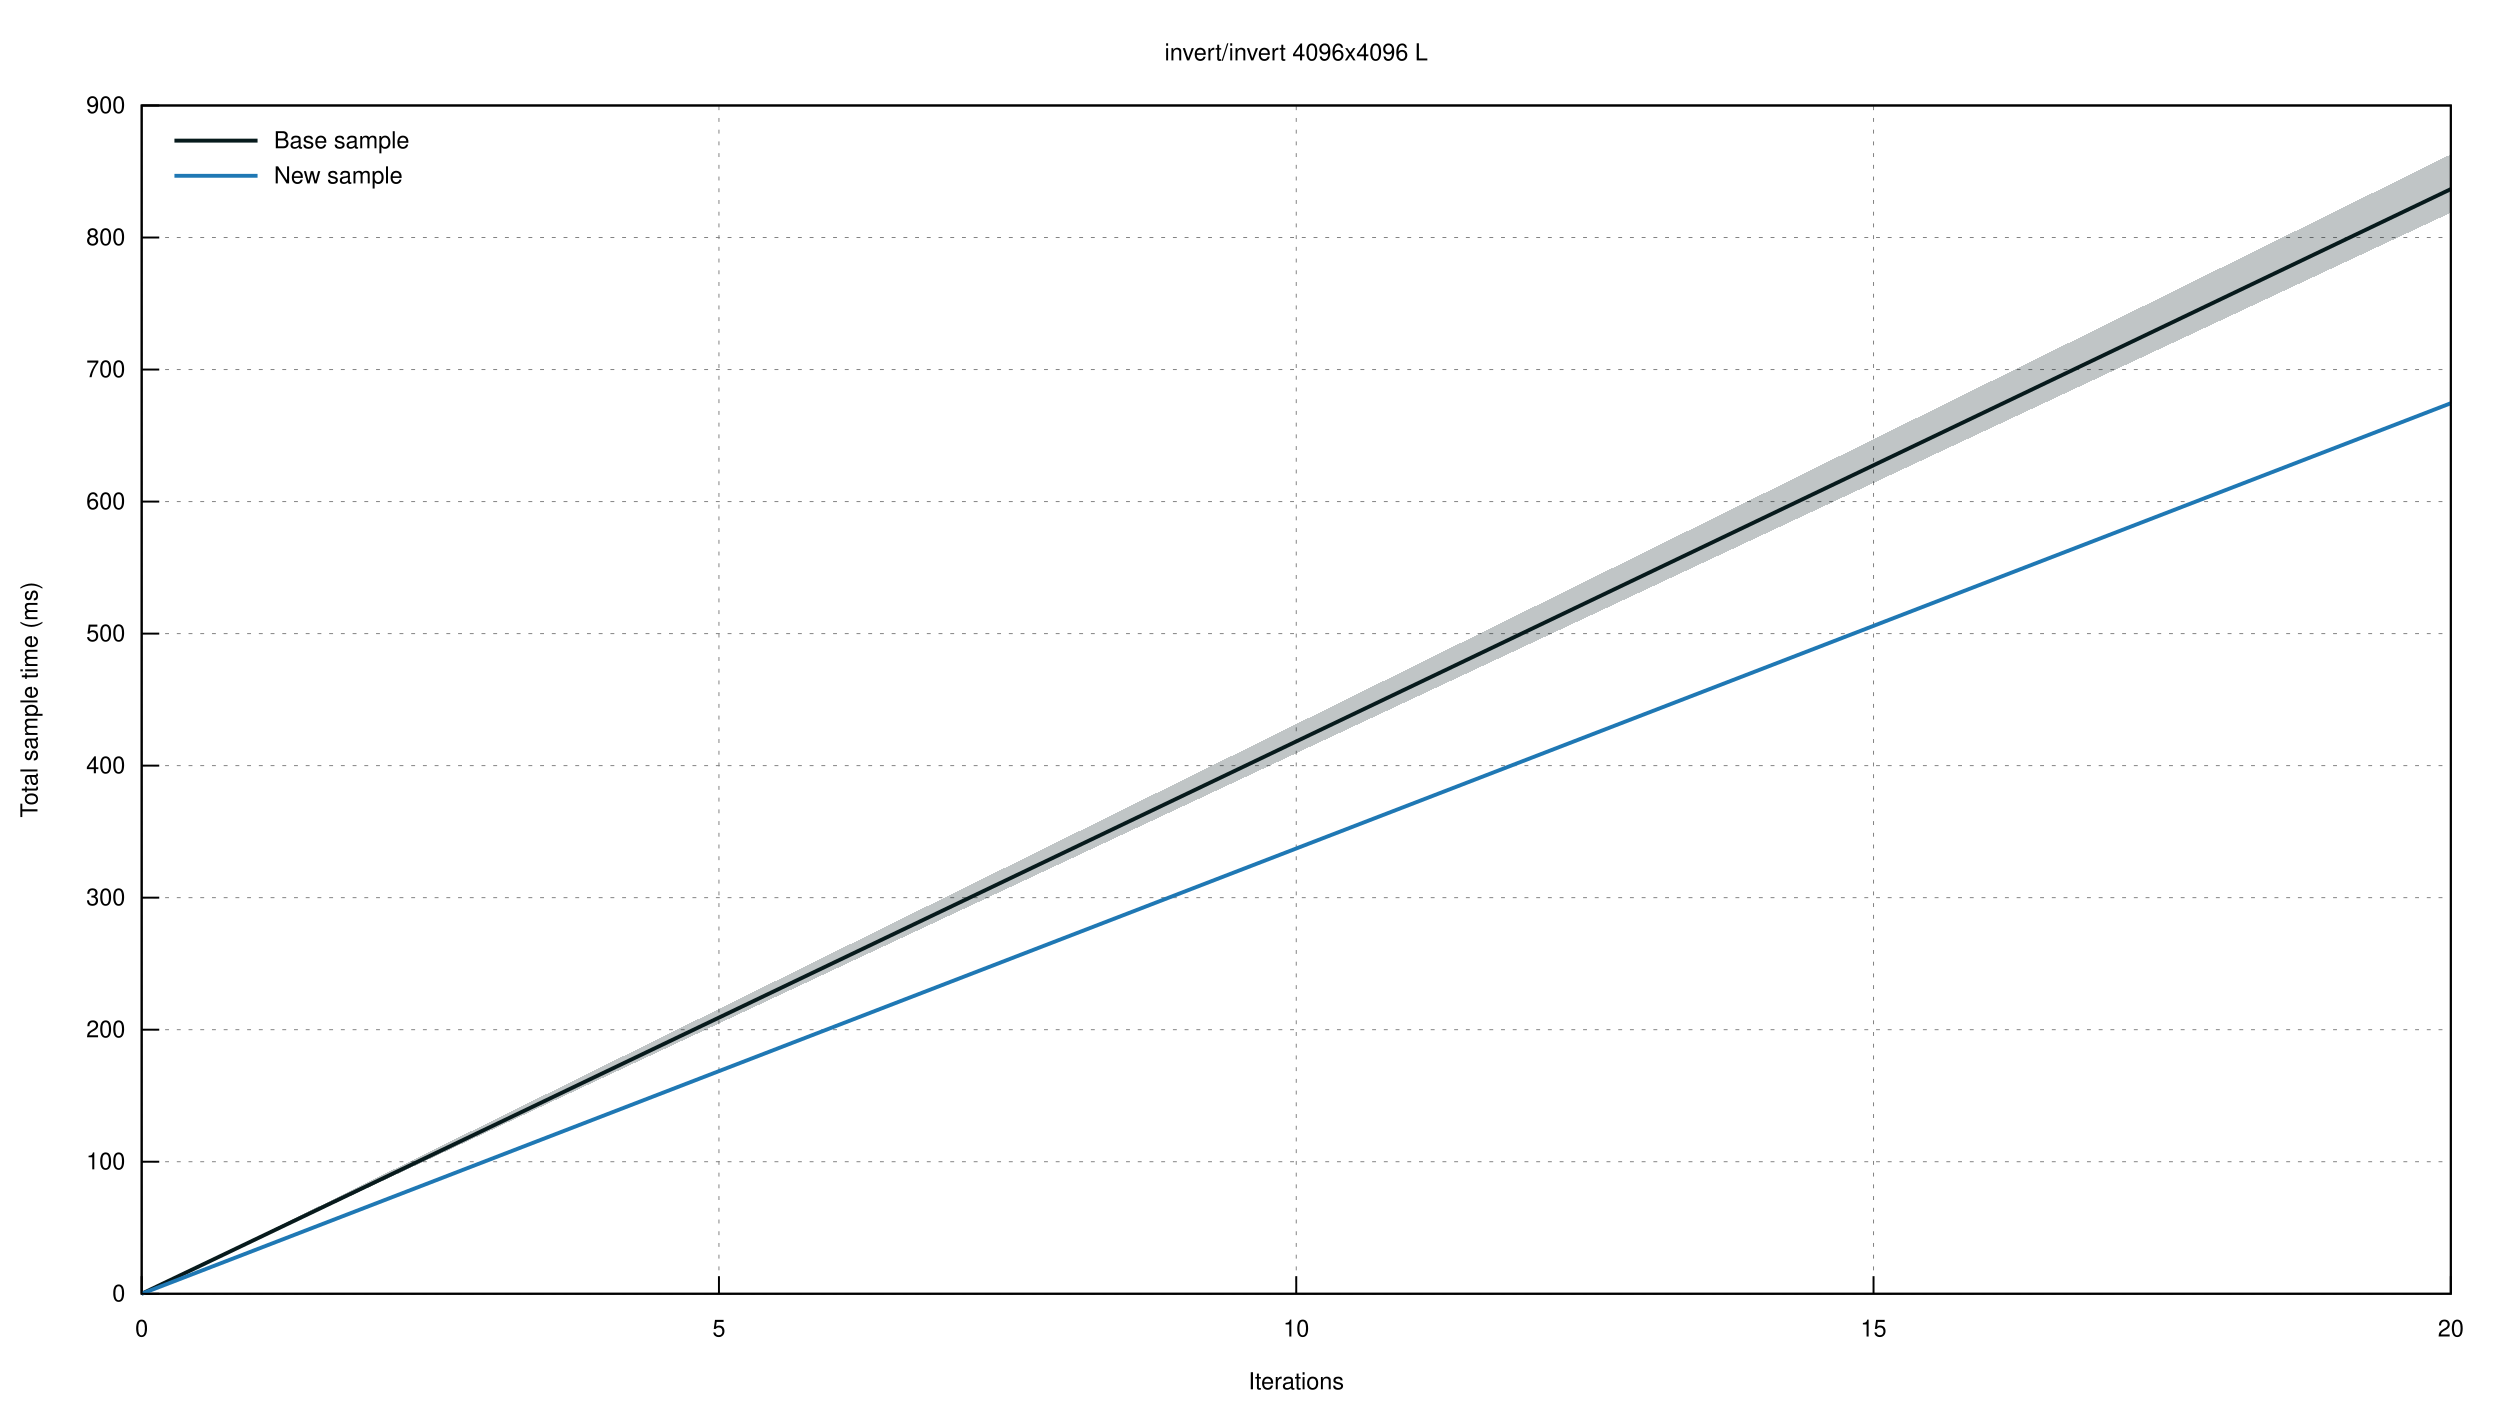
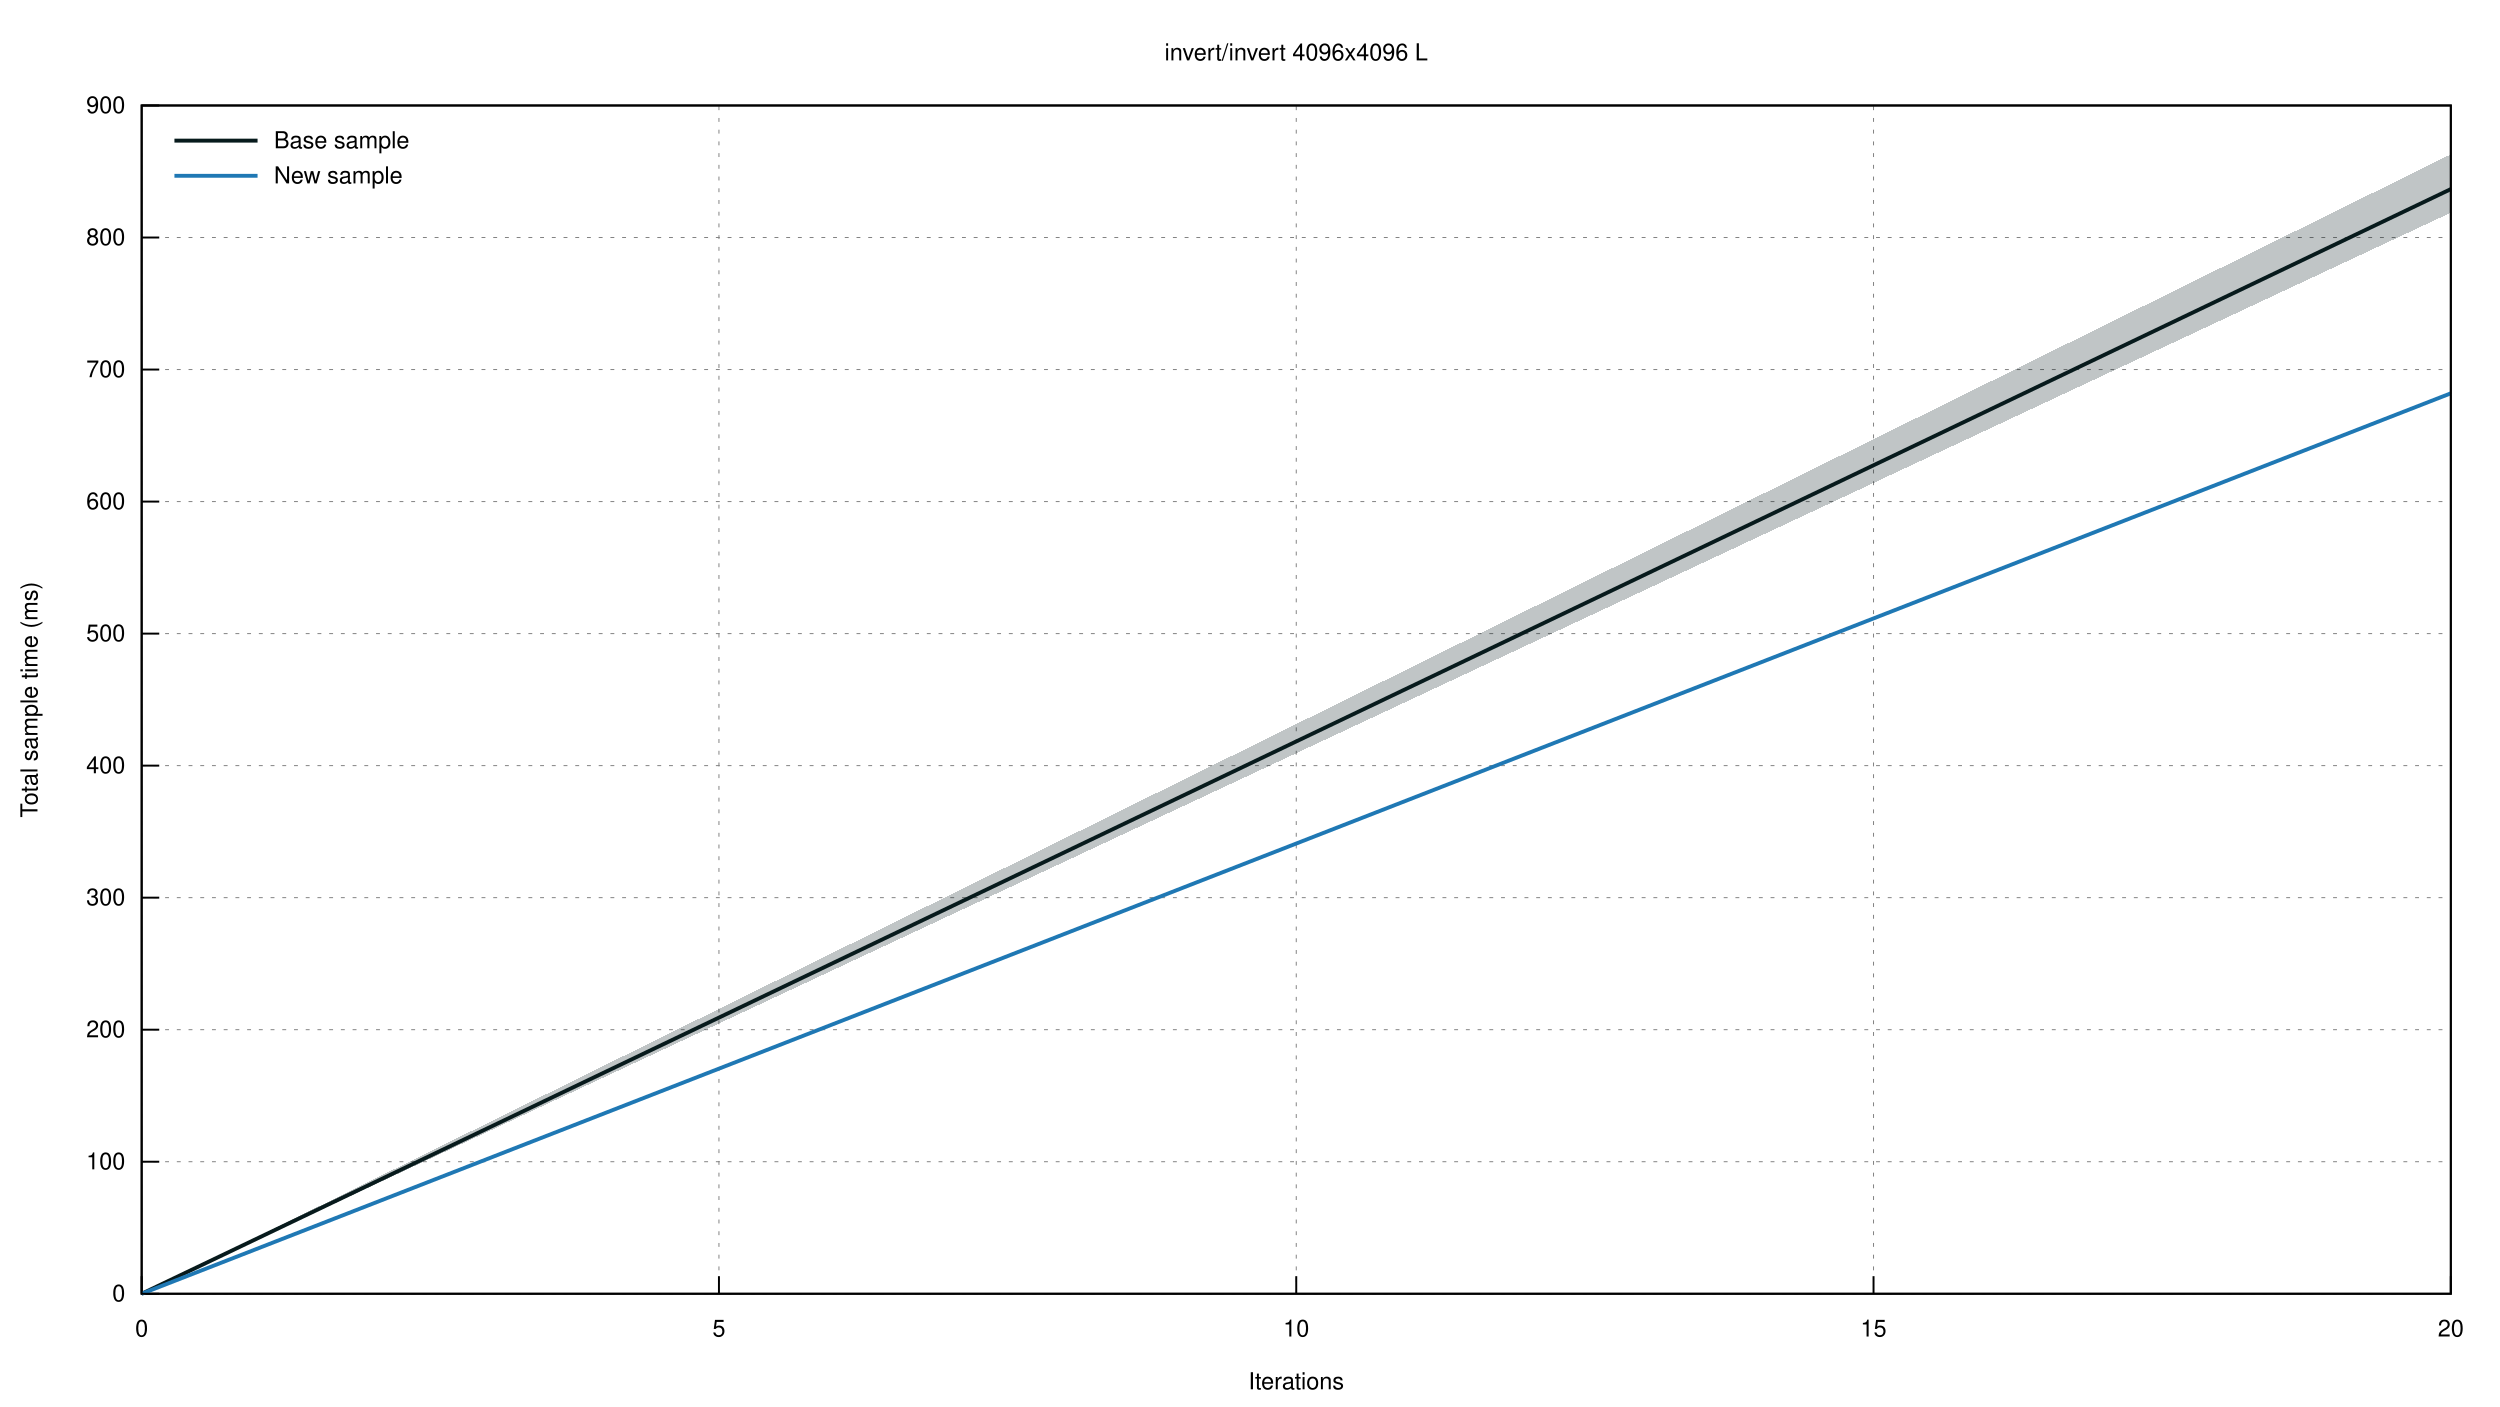
<svg xmlns="http://www.w3.org/2000/svg" xmlns:xlink="http://www.w3.org/1999/xlink" viewBox="0 0 1280 720">
  <g id="gnuplot_canvas">
    <rect x="0" y="0" width="1280" height="720" fill="none" />
    <defs>
      <circle id="gpDot" r="0.5" stroke-width="0.5" stroke="currentColor" />
      <path id="gpPt0" stroke-width="0.222" stroke="currentColor" d="M-1,0 h2 M0,-1 v2" />
      <path id="gpPt1" stroke-width="0.222" stroke="currentColor" d="M-1,-1 L1,1 M1,-1 L-1,1" />
      <path id="gpPt2" stroke-width="0.222" stroke="currentColor" d="M-1,0 L1,0 M0,-1 L0,1 M-1,-1 L1,1 M-1,1 L1,-1" />
      <rect id="gpPt3" stroke-width="0.222" stroke="currentColor" x="-1" y="-1" width="2" height="2" />
      <rect id="gpPt4" stroke-width="0.222" stroke="currentColor" fill="currentColor" x="-1" y="-1" width="2" height="2" />
      <circle id="gpPt5" stroke-width="0.222" stroke="currentColor" cx="0" cy="0" r="1" />
      <use xlink:href="#gpPt5" id="gpPt6" fill="currentColor" stroke="none" />
      <path id="gpPt7" stroke-width="0.222" stroke="currentColor" d="M0,-1.33 L-1.33,0.67 L1.33,0.67 z" />
      <use xlink:href="#gpPt7" id="gpPt8" fill="currentColor" stroke="none" />
      <use xlink:href="#gpPt7" id="gpPt9" stroke="currentColor" transform="rotate(180)" />
      <use xlink:href="#gpPt9" id="gpPt10" fill="currentColor" stroke="none" />
      <use xlink:href="#gpPt3" id="gpPt11" stroke="currentColor" transform="rotate(45)" />
      <use xlink:href="#gpPt11" id="gpPt12" fill="currentColor" stroke="none" />
      <path id="gpPt13" stroke-width="0.222" stroke="currentColor" d="M0,1.330 L1.265,0.411 L0.782,-1.067 L-0.782,-1.076 L-1.265,0.411 z" />
      <use xlink:href="#gpPt13" id="gpPt14" fill="currentColor" stroke="none" />
      <filter id="textbox" filterUnits="objectBoundingBox" x="0" y="0" height="1" width="1">
        <feFlood flood-color="white" flood-opacity="1" result="bgnd" />
        <feComposite in="SourceGraphic" in2="bgnd" operator="atop" />
      </filter>
      <filter id="greybox" filterUnits="objectBoundingBox" x="0" y="0" height="1" width="1">
        <feFlood flood-color="lightgrey" flood-opacity="1" result="grey" />
        <feComposite in="SourceGraphic" in2="grey" operator="atop" />
      </filter>
    </defs>
    <g fill="none" color="white" stroke="currentColor" stroke-width="1.00" stroke-linecap="butt" stroke-linejoin="miter">
</g>
    <g fill="none" color="black" stroke="currentColor" stroke-width="1.00" stroke-linecap="butt" stroke-linejoin="miter">
</g>
    <g fill="none" color="black" stroke="black" stroke-width="0.50" stroke-linecap="butt" stroke-linejoin="miter">
</g>
    <g fill="none" color="gray" stroke="currentColor" stroke-width="0.50" stroke-linecap="butt" stroke-linejoin="miter">
      <path stroke="gray" stroke-dasharray="2,4" class="gridline" d="M72.53,662.40 L1254.82,662.40  " />
    </g>
    <g fill="none" color="gray" stroke="gray" stroke-width="1.00" stroke-linecap="butt" stroke-linejoin="miter">
</g>
    <g fill="none" color="black" stroke="currentColor" stroke-width="1.00" stroke-linecap="butt" stroke-linejoin="miter">
      <path stroke="black" d="M72.53,662.40 L81.53,662.40  " />
      <g transform="translate(64.14,666.30)" stroke="none" fill="black" font-family="Helvetica" font-size="12.00" text-anchor="end">
        <text>
          <tspan font-family="Helvetica"> 0</tspan>
        </text>
      </g>
    </g>
    <g fill="none" color="black" stroke="currentColor" stroke-width="1.00" stroke-linecap="butt" stroke-linejoin="miter">
</g>
    <g fill="none" color="black" stroke="black" stroke-width="0.50" stroke-linecap="butt" stroke-linejoin="miter">
</g>
    <g fill="none" color="gray" stroke="currentColor" stroke-width="0.50" stroke-linecap="butt" stroke-linejoin="miter">
      <path stroke="gray" stroke-dasharray="2,4" class="gridline" d="M72.53,594.80 L1254.82,594.80  " />
    </g>
    <g fill="none" color="gray" stroke="gray" stroke-width="1.00" stroke-linecap="butt" stroke-linejoin="miter">
</g>
    <g fill="none" color="black" stroke="currentColor" stroke-width="1.00" stroke-linecap="butt" stroke-linejoin="miter">
      <path stroke="black" d="M72.53,594.80 L81.53,594.80  " />
      <g transform="translate(64.14,598.70)" stroke="none" fill="black" font-family="Helvetica" font-size="12.00" text-anchor="end">
        <text>
          <tspan font-family="Helvetica"> 100</tspan>
        </text>
      </g>
    </g>
    <g fill="none" color="black" stroke="currentColor" stroke-width="1.00" stroke-linecap="butt" stroke-linejoin="miter">
</g>
    <g fill="none" color="black" stroke="black" stroke-width="0.50" stroke-linecap="butt" stroke-linejoin="miter">
</g>
    <g fill="none" color="gray" stroke="currentColor" stroke-width="0.50" stroke-linecap="butt" stroke-linejoin="miter">
      <path stroke="gray" stroke-dasharray="2,4" class="gridline" d="M72.53,527.20 L1254.82,527.20  " />
    </g>
    <g fill="none" color="gray" stroke="gray" stroke-width="1.00" stroke-linecap="butt" stroke-linejoin="miter">
</g>
    <g fill="none" color="black" stroke="currentColor" stroke-width="1.00" stroke-linecap="butt" stroke-linejoin="miter">
      <path stroke="black" d="M72.53,527.20 L81.53,527.20  " />
      <g transform="translate(64.14,531.10)" stroke="none" fill="black" font-family="Helvetica" font-size="12.00" text-anchor="end">
        <text>
          <tspan font-family="Helvetica"> 200</tspan>
        </text>
      </g>
    </g>
    <g fill="none" color="black" stroke="currentColor" stroke-width="1.00" stroke-linecap="butt" stroke-linejoin="miter">
</g>
    <g fill="none" color="black" stroke="black" stroke-width="0.50" stroke-linecap="butt" stroke-linejoin="miter">
</g>
    <g fill="none" color="gray" stroke="currentColor" stroke-width="0.50" stroke-linecap="butt" stroke-linejoin="miter">
      <path stroke="gray" stroke-dasharray="2,4" class="gridline" d="M72.53,459.60 L1254.82,459.60  " />
    </g>
    <g fill="none" color="gray" stroke="gray" stroke-width="1.00" stroke-linecap="butt" stroke-linejoin="miter">
</g>
    <g fill="none" color="black" stroke="currentColor" stroke-width="1.00" stroke-linecap="butt" stroke-linejoin="miter">
      <path stroke="black" d="M72.53,459.60 L81.53,459.60  " />
      <g transform="translate(64.14,463.50)" stroke="none" fill="black" font-family="Helvetica" font-size="12.00" text-anchor="end">
        <text>
          <tspan font-family="Helvetica"> 300</tspan>
        </text>
      </g>
    </g>
    <g fill="none" color="black" stroke="currentColor" stroke-width="1.00" stroke-linecap="butt" stroke-linejoin="miter">
</g>
    <g fill="none" color="black" stroke="black" stroke-width="0.50" stroke-linecap="butt" stroke-linejoin="miter">
</g>
    <g fill="none" color="gray" stroke="currentColor" stroke-width="0.50" stroke-linecap="butt" stroke-linejoin="miter">
      <path stroke="gray" stroke-dasharray="2,4" class="gridline" d="M72.53,392.00 L1254.82,392.00  " />
    </g>
    <g fill="none" color="gray" stroke="gray" stroke-width="1.00" stroke-linecap="butt" stroke-linejoin="miter">
</g>
    <g fill="none" color="black" stroke="currentColor" stroke-width="1.00" stroke-linecap="butt" stroke-linejoin="miter">
      <path stroke="black" d="M72.53,392.00 L81.53,392.00  " />
      <g transform="translate(64.14,395.90)" stroke="none" fill="black" font-family="Helvetica" font-size="12.00" text-anchor="end">
        <text>
          <tspan font-family="Helvetica"> 400</tspan>
        </text>
      </g>
    </g>
    <g fill="none" color="black" stroke="currentColor" stroke-width="1.00" stroke-linecap="butt" stroke-linejoin="miter">
</g>
    <g fill="none" color="black" stroke="black" stroke-width="0.50" stroke-linecap="butt" stroke-linejoin="miter">
</g>
    <g fill="none" color="gray" stroke="currentColor" stroke-width="0.50" stroke-linecap="butt" stroke-linejoin="miter">
      <path stroke="gray" stroke-dasharray="2,4" class="gridline" d="M72.53,324.41 L1254.82,324.41  " />
    </g>
    <g fill="none" color="gray" stroke="gray" stroke-width="1.00" stroke-linecap="butt" stroke-linejoin="miter">
</g>
    <g fill="none" color="black" stroke="currentColor" stroke-width="1.00" stroke-linecap="butt" stroke-linejoin="miter">
      <path stroke="black" d="M72.53,324.41 L81.53,324.41  " />
      <g transform="translate(64.14,328.31)" stroke="none" fill="black" font-family="Helvetica" font-size="12.00" text-anchor="end">
        <text>
          <tspan font-family="Helvetica"> 500</tspan>
        </text>
      </g>
    </g>
    <g fill="none" color="black" stroke="currentColor" stroke-width="1.00" stroke-linecap="butt" stroke-linejoin="miter">
</g>
    <g fill="none" color="black" stroke="black" stroke-width="0.50" stroke-linecap="butt" stroke-linejoin="miter">
</g>
    <g fill="none" color="gray" stroke="currentColor" stroke-width="0.50" stroke-linecap="butt" stroke-linejoin="miter">
      <path stroke="gray" stroke-dasharray="2,4" class="gridline" d="M72.53,256.81 L1254.82,256.81  " />
    </g>
    <g fill="none" color="gray" stroke="gray" stroke-width="1.00" stroke-linecap="butt" stroke-linejoin="miter">
</g>
    <g fill="none" color="black" stroke="currentColor" stroke-width="1.00" stroke-linecap="butt" stroke-linejoin="miter">
      <path stroke="black" d="M72.53,256.81 L81.53,256.81  " />
      <g transform="translate(64.14,260.71)" stroke="none" fill="black" font-family="Helvetica" font-size="12.00" text-anchor="end">
        <text>
          <tspan font-family="Helvetica"> 600</tspan>
        </text>
      </g>
    </g>
    <g fill="none" color="black" stroke="currentColor" stroke-width="1.00" stroke-linecap="butt" stroke-linejoin="miter">
</g>
    <g fill="none" color="black" stroke="black" stroke-width="0.50" stroke-linecap="butt" stroke-linejoin="miter">
</g>
    <g fill="none" color="gray" stroke="currentColor" stroke-width="0.50" stroke-linecap="butt" stroke-linejoin="miter">
      <path stroke="gray" stroke-dasharray="2,4" class="gridline" d="M72.53,189.21 L1254.82,189.21  " />
    </g>
    <g fill="none" color="gray" stroke="gray" stroke-width="1.00" stroke-linecap="butt" stroke-linejoin="miter">
</g>
    <g fill="none" color="black" stroke="currentColor" stroke-width="1.00" stroke-linecap="butt" stroke-linejoin="miter">
      <path stroke="black" d="M72.53,189.21 L81.53,189.21  " />
      <g transform="translate(64.14,193.11)" stroke="none" fill="black" font-family="Helvetica" font-size="12.00" text-anchor="end">
        <text>
          <tspan font-family="Helvetica"> 700</tspan>
        </text>
      </g>
    </g>
    <g fill="none" color="black" stroke="currentColor" stroke-width="1.00" stroke-linecap="butt" stroke-linejoin="miter">
</g>
    <g fill="none" color="black" stroke="black" stroke-width="0.50" stroke-linecap="butt" stroke-linejoin="miter">
</g>
    <g fill="none" color="gray" stroke="currentColor" stroke-width="0.50" stroke-linecap="butt" stroke-linejoin="miter">
      <path stroke="gray" stroke-dasharray="2,4" class="gridline" d="M72.53,121.61 L1254.82,121.61  " />
    </g>
    <g fill="none" color="gray" stroke="gray" stroke-width="1.00" stroke-linecap="butt" stroke-linejoin="miter">
</g>
    <g fill="none" color="black" stroke="currentColor" stroke-width="1.00" stroke-linecap="butt" stroke-linejoin="miter">
      <path stroke="black" d="M72.53,121.61 L81.53,121.61  " />
      <g transform="translate(64.14,125.51)" stroke="none" fill="black" font-family="Helvetica" font-size="12.00" text-anchor="end">
        <text>
          <tspan font-family="Helvetica"> 800</tspan>
        </text>
      </g>
    </g>
    <g fill="none" color="black" stroke="currentColor" stroke-width="1.00" stroke-linecap="butt" stroke-linejoin="miter">
</g>
    <g fill="none" color="black" stroke="black" stroke-width="0.50" stroke-linecap="butt" stroke-linejoin="miter">
</g>
    <g fill="none" color="gray" stroke="currentColor" stroke-width="0.50" stroke-linecap="butt" stroke-linejoin="miter">
      <path stroke="gray" stroke-dasharray="2,4" class="gridline" d="M72.53,54.01 L1254.82,54.01  " />
    </g>
    <g fill="none" color="gray" stroke="gray" stroke-width="1.00" stroke-linecap="butt" stroke-linejoin="miter">
</g>
    <g fill="none" color="black" stroke="currentColor" stroke-width="1.00" stroke-linecap="butt" stroke-linejoin="miter">
      <path stroke="black" d="M72.53,54.01 L81.53,54.01  " />
      <g transform="translate(64.14,57.91)" stroke="none" fill="black" font-family="Helvetica" font-size="12.00" text-anchor="end">
        <text>
          <tspan font-family="Helvetica"> 900</tspan>
        </text>
      </g>
    </g>
    <g fill="none" color="black" stroke="currentColor" stroke-width="1.00" stroke-linecap="butt" stroke-linejoin="miter">
</g>
    <g fill="none" color="black" stroke="black" stroke-width="0.50" stroke-linecap="butt" stroke-linejoin="miter">
</g>
    <g fill="none" color="gray" stroke="currentColor" stroke-width="0.50" stroke-linecap="butt" stroke-linejoin="miter">
      <path stroke="gray" stroke-dasharray="2,4" class="gridline" d="M72.53,662.40 L72.53,54.01  " />
    </g>
    <g fill="none" color="gray" stroke="gray" stroke-width="1.00" stroke-linecap="butt" stroke-linejoin="miter">
</g>
    <g fill="none" color="black" stroke="currentColor" stroke-width="1.00" stroke-linecap="butt" stroke-linejoin="miter">
      <path stroke="black" d="M72.53,662.40 L72.53,653.40  " />
      <g transform="translate(72.53,684.30)" stroke="none" fill="black" font-family="Helvetica" font-size="12.00" text-anchor="middle">
        <text>
          <tspan font-family="Helvetica"> 0</tspan>
        </text>
      </g>
    </g>
    <g fill="none" color="black" stroke="currentColor" stroke-width="1.00" stroke-linecap="butt" stroke-linejoin="miter">
</g>
    <g fill="none" color="black" stroke="black" stroke-width="0.50" stroke-linecap="butt" stroke-linejoin="miter">
</g>
    <g fill="none" color="gray" stroke="currentColor" stroke-width="0.50" stroke-linecap="butt" stroke-linejoin="miter">
      <path stroke="gray" stroke-dasharray="2,4" class="gridline" d="M368.10,662.40 L368.10,54.01  " />
    </g>
    <g fill="none" color="gray" stroke="gray" stroke-width="1.00" stroke-linecap="butt" stroke-linejoin="miter">
</g>
    <g fill="none" color="black" stroke="currentColor" stroke-width="1.00" stroke-linecap="butt" stroke-linejoin="miter">
      <path stroke="black" d="M368.10,662.40 L368.10,653.40  " />
      <g transform="translate(368.10,684.30)" stroke="none" fill="black" font-family="Helvetica" font-size="12.00" text-anchor="middle">
        <text>
          <tspan font-family="Helvetica"> 5</tspan>
        </text>
      </g>
    </g>
    <g fill="none" color="black" stroke="currentColor" stroke-width="1.00" stroke-linecap="butt" stroke-linejoin="miter">
</g>
    <g fill="none" color="black" stroke="black" stroke-width="0.50" stroke-linecap="butt" stroke-linejoin="miter">
</g>
    <g fill="none" color="gray" stroke="currentColor" stroke-width="0.50" stroke-linecap="butt" stroke-linejoin="miter">
      <path stroke="gray" stroke-dasharray="2,4" class="gridline" d="M663.68,662.40 L663.68,54.01  " />
    </g>
    <g fill="none" color="gray" stroke="gray" stroke-width="1.00" stroke-linecap="butt" stroke-linejoin="miter">
</g>
    <g fill="none" color="black" stroke="currentColor" stroke-width="1.00" stroke-linecap="butt" stroke-linejoin="miter">
      <path stroke="black" d="M663.68,662.40 L663.68,653.40  " />
      <g transform="translate(663.68,684.30)" stroke="none" fill="black" font-family="Helvetica" font-size="12.00" text-anchor="middle">
        <text>
          <tspan font-family="Helvetica"> 10</tspan>
        </text>
      </g>
    </g>
    <g fill="none" color="black" stroke="currentColor" stroke-width="1.00" stroke-linecap="butt" stroke-linejoin="miter">
</g>
    <g fill="none" color="black" stroke="black" stroke-width="0.50" stroke-linecap="butt" stroke-linejoin="miter">
</g>
    <g fill="none" color="gray" stroke="currentColor" stroke-width="0.50" stroke-linecap="butt" stroke-linejoin="miter">
      <path stroke="gray" stroke-dasharray="2,4" class="gridline" d="M959.25,662.40 L959.25,54.01  " />
    </g>
    <g fill="none" color="gray" stroke="gray" stroke-width="1.00" stroke-linecap="butt" stroke-linejoin="miter">
</g>
    <g fill="none" color="black" stroke="currentColor" stroke-width="1.00" stroke-linecap="butt" stroke-linejoin="miter">
      <path stroke="black" d="M959.25,662.40 L959.25,653.40  " />
      <g transform="translate(959.25,684.30)" stroke="none" fill="black" font-family="Helvetica" font-size="12.00" text-anchor="middle">
        <text>
          <tspan font-family="Helvetica"> 15</tspan>
        </text>
      </g>
    </g>
    <g fill="none" color="black" stroke="currentColor" stroke-width="1.00" stroke-linecap="butt" stroke-linejoin="miter">
</g>
    <g fill="none" color="black" stroke="black" stroke-width="0.50" stroke-linecap="butt" stroke-linejoin="miter">
</g>
    <g fill="none" color="gray" stroke="currentColor" stroke-width="0.50" stroke-linecap="butt" stroke-linejoin="miter">
      <path stroke="gray" stroke-dasharray="2,4" class="gridline" d="M1254.82,662.40 L1254.82,54.01  " />
    </g>
    <g fill="none" color="gray" stroke="gray" stroke-width="1.00" stroke-linecap="butt" stroke-linejoin="miter">
</g>
    <g fill="none" color="black" stroke="currentColor" stroke-width="1.00" stroke-linecap="butt" stroke-linejoin="miter">
      <path stroke="black" d="M1254.82,662.40 L1254.82,653.40  " />
      <g transform="translate(1254.82,684.30)" stroke="none" fill="black" font-family="Helvetica" font-size="12.00" text-anchor="middle">
        <text>
          <tspan font-family="Helvetica"> 20</tspan>
        </text>
      </g>
    </g>
    <g fill="none" color="black" stroke="currentColor" stroke-width="1.00" stroke-linecap="butt" stroke-linejoin="miter">
</g>
    <g fill="none" color="black" stroke="currentColor" stroke-width="1.00" stroke-linecap="butt" stroke-linejoin="miter">
      <path stroke="black" d="M72.53,54.01 L72.53,662.40 L1254.82,662.40 L1254.82,54.01 L72.53,54.01 Z  " />
    </g>
    <g fill="none" color="black" stroke="currentColor" stroke-width="1.00" stroke-linecap="butt" stroke-linejoin="miter">
      <g transform="translate(19.18,358.21) rotate(270)" stroke="none" fill="black" font-family="Helvetica" font-size="12.00" text-anchor="middle">
        <text>
          <tspan font-family="Helvetica">Total sample time (ms)</tspan>
        </text>
      </g>
    </g>
    <g fill="none" color="black" stroke="currentColor" stroke-width="1.00" stroke-linecap="butt" stroke-linejoin="miter">
      <g transform="translate(663.67,711.30)" stroke="none" fill="black" font-family="Helvetica" font-size="12.00" text-anchor="middle">
        <text>
          <tspan font-family="Helvetica">Iterations</tspan>
        </text>
      </g>
    </g>
    <g fill="none" color="black" stroke="currentColor" stroke-width="1.00" stroke-linecap="butt" stroke-linejoin="miter">
</g>
    <g id="gnuplot_plot_1">
      <g fill="none" color="black" stroke="currentColor" stroke-width="1.00" stroke-linecap="butt" stroke-linejoin="miter">
        <g stroke="none" shape-rendering="crispEdges">
          <polygon fill="rgb(  7,  26,  28)" fill-opacity="0.25" points="72.53,662.40 72.53,662.40 72.53,662.40 " />
          <polygon fill="rgb(  7,  26,  28)" fill-opacity="0.25" points="72.53,662.40 1254.82,108.90 1254.82,79.03 " />
        </g>
      </g>
    </g>
    <g id="gnuplot_plot_2">
      <g fill="none" color="black" stroke="currentColor" stroke-width="1.00" stroke-linecap="butt" stroke-linejoin="miter">
        <g stroke="none" shape-rendering="crispEdges">
          <polygon fill="rgb( 31, 120, 180)" fill-opacity="0.25" points="72.53,662.40 72.53,662.40 72.53,662.40 " />
-           <polygon fill="rgb( 31, 120, 180)" fill-opacity="0.25" points="72.53,662.40 1254.82,206.47 1254.82,206.39 " />
+           <polygon fill="rgb( 31, 120, 180)" fill-opacity="0.25" points="72.53,662.40 1254.82,201.52 1254.82,201.22 " />
        </g>
      </g>
    </g>
    <g id="gnuplot_plot_3">
      <g fill="none" color="white" stroke="rgb( 31, 120, 180)" stroke-width="2.00" stroke-linecap="butt" stroke-linejoin="miter">
</g>
      <g fill="none" color="black" stroke="currentColor" stroke-width="2.00" stroke-linecap="butt" stroke-linejoin="miter">
        <g transform="translate(140.26,75.91)" stroke="none" fill="black" font-family="Helvetica" font-size="12.00" text-anchor="start">
          <text>
            <tspan font-family="Helvetica">Base sample</tspan>
          </text>
        </g>
      </g>
      <g fill="none" color="black" stroke="currentColor" stroke-width="2.00" stroke-linecap="butt" stroke-linejoin="miter">
        <path stroke="rgb(  7,  26,  28)" d="M89.31,72.01 L131.87,72.01 M72.53,662.40 L1254.82,96.82  " />
      </g>
    </g>
    <g id="gnuplot_plot_4">
      <g fill="none" color="black" stroke="currentColor" stroke-width="2.00" stroke-linecap="butt" stroke-linejoin="miter">
        <g transform="translate(140.26,93.91)" stroke="none" fill="black" font-family="Helvetica" font-size="12.00" text-anchor="start">
          <text>
            <tspan font-family="Helvetica">New sample</tspan>
          </text>
        </g>
      </g>
      <g fill="none" color="black" stroke="currentColor" stroke-width="2.00" stroke-linecap="butt" stroke-linejoin="miter">
-         <path stroke="rgb( 31, 120, 180)" d="M89.31,90.01 L131.87,90.01 M72.53,662.40 L1254.82,206.44  " />
+         <path stroke="rgb( 31, 120, 180)" d="M89.31,90.01 L131.87,90.01 M72.53,662.40 L1254.82,201.37  " />
      </g>
    </g>
    <g fill="none" color="black" stroke="currentColor" stroke-width="2.00" stroke-linecap="butt" stroke-linejoin="miter">
</g>
    <g fill="none" color="black" stroke="black" stroke-width="1.00" stroke-linecap="butt" stroke-linejoin="miter">
</g>
    <g fill="none" color="black" stroke="currentColor" stroke-width="1.00" stroke-linecap="butt" stroke-linejoin="miter">
      <path stroke="black" d="M72.53,54.01 L72.53,662.40 L1254.82,662.40 L1254.82,54.01 L72.53,54.01 Z  " />
    </g>
    <g fill="none" color="black" stroke="currentColor" stroke-width="1.00" stroke-linecap="butt" stroke-linejoin="miter">
      <g transform="translate(663.67,30.91)" stroke="none" fill="black" font-family="Helvetica" font-size="12.00" text-anchor="middle">
        <text>
          <tspan font-family="Helvetica">invert/invert 4096x4096 L</tspan>
        </text>
      </g>
    </g>
    <g fill="none" color="black" stroke="currentColor" stroke-width="1.00" stroke-linecap="butt" stroke-linejoin="miter">
</g>
  </g>
</svg>
